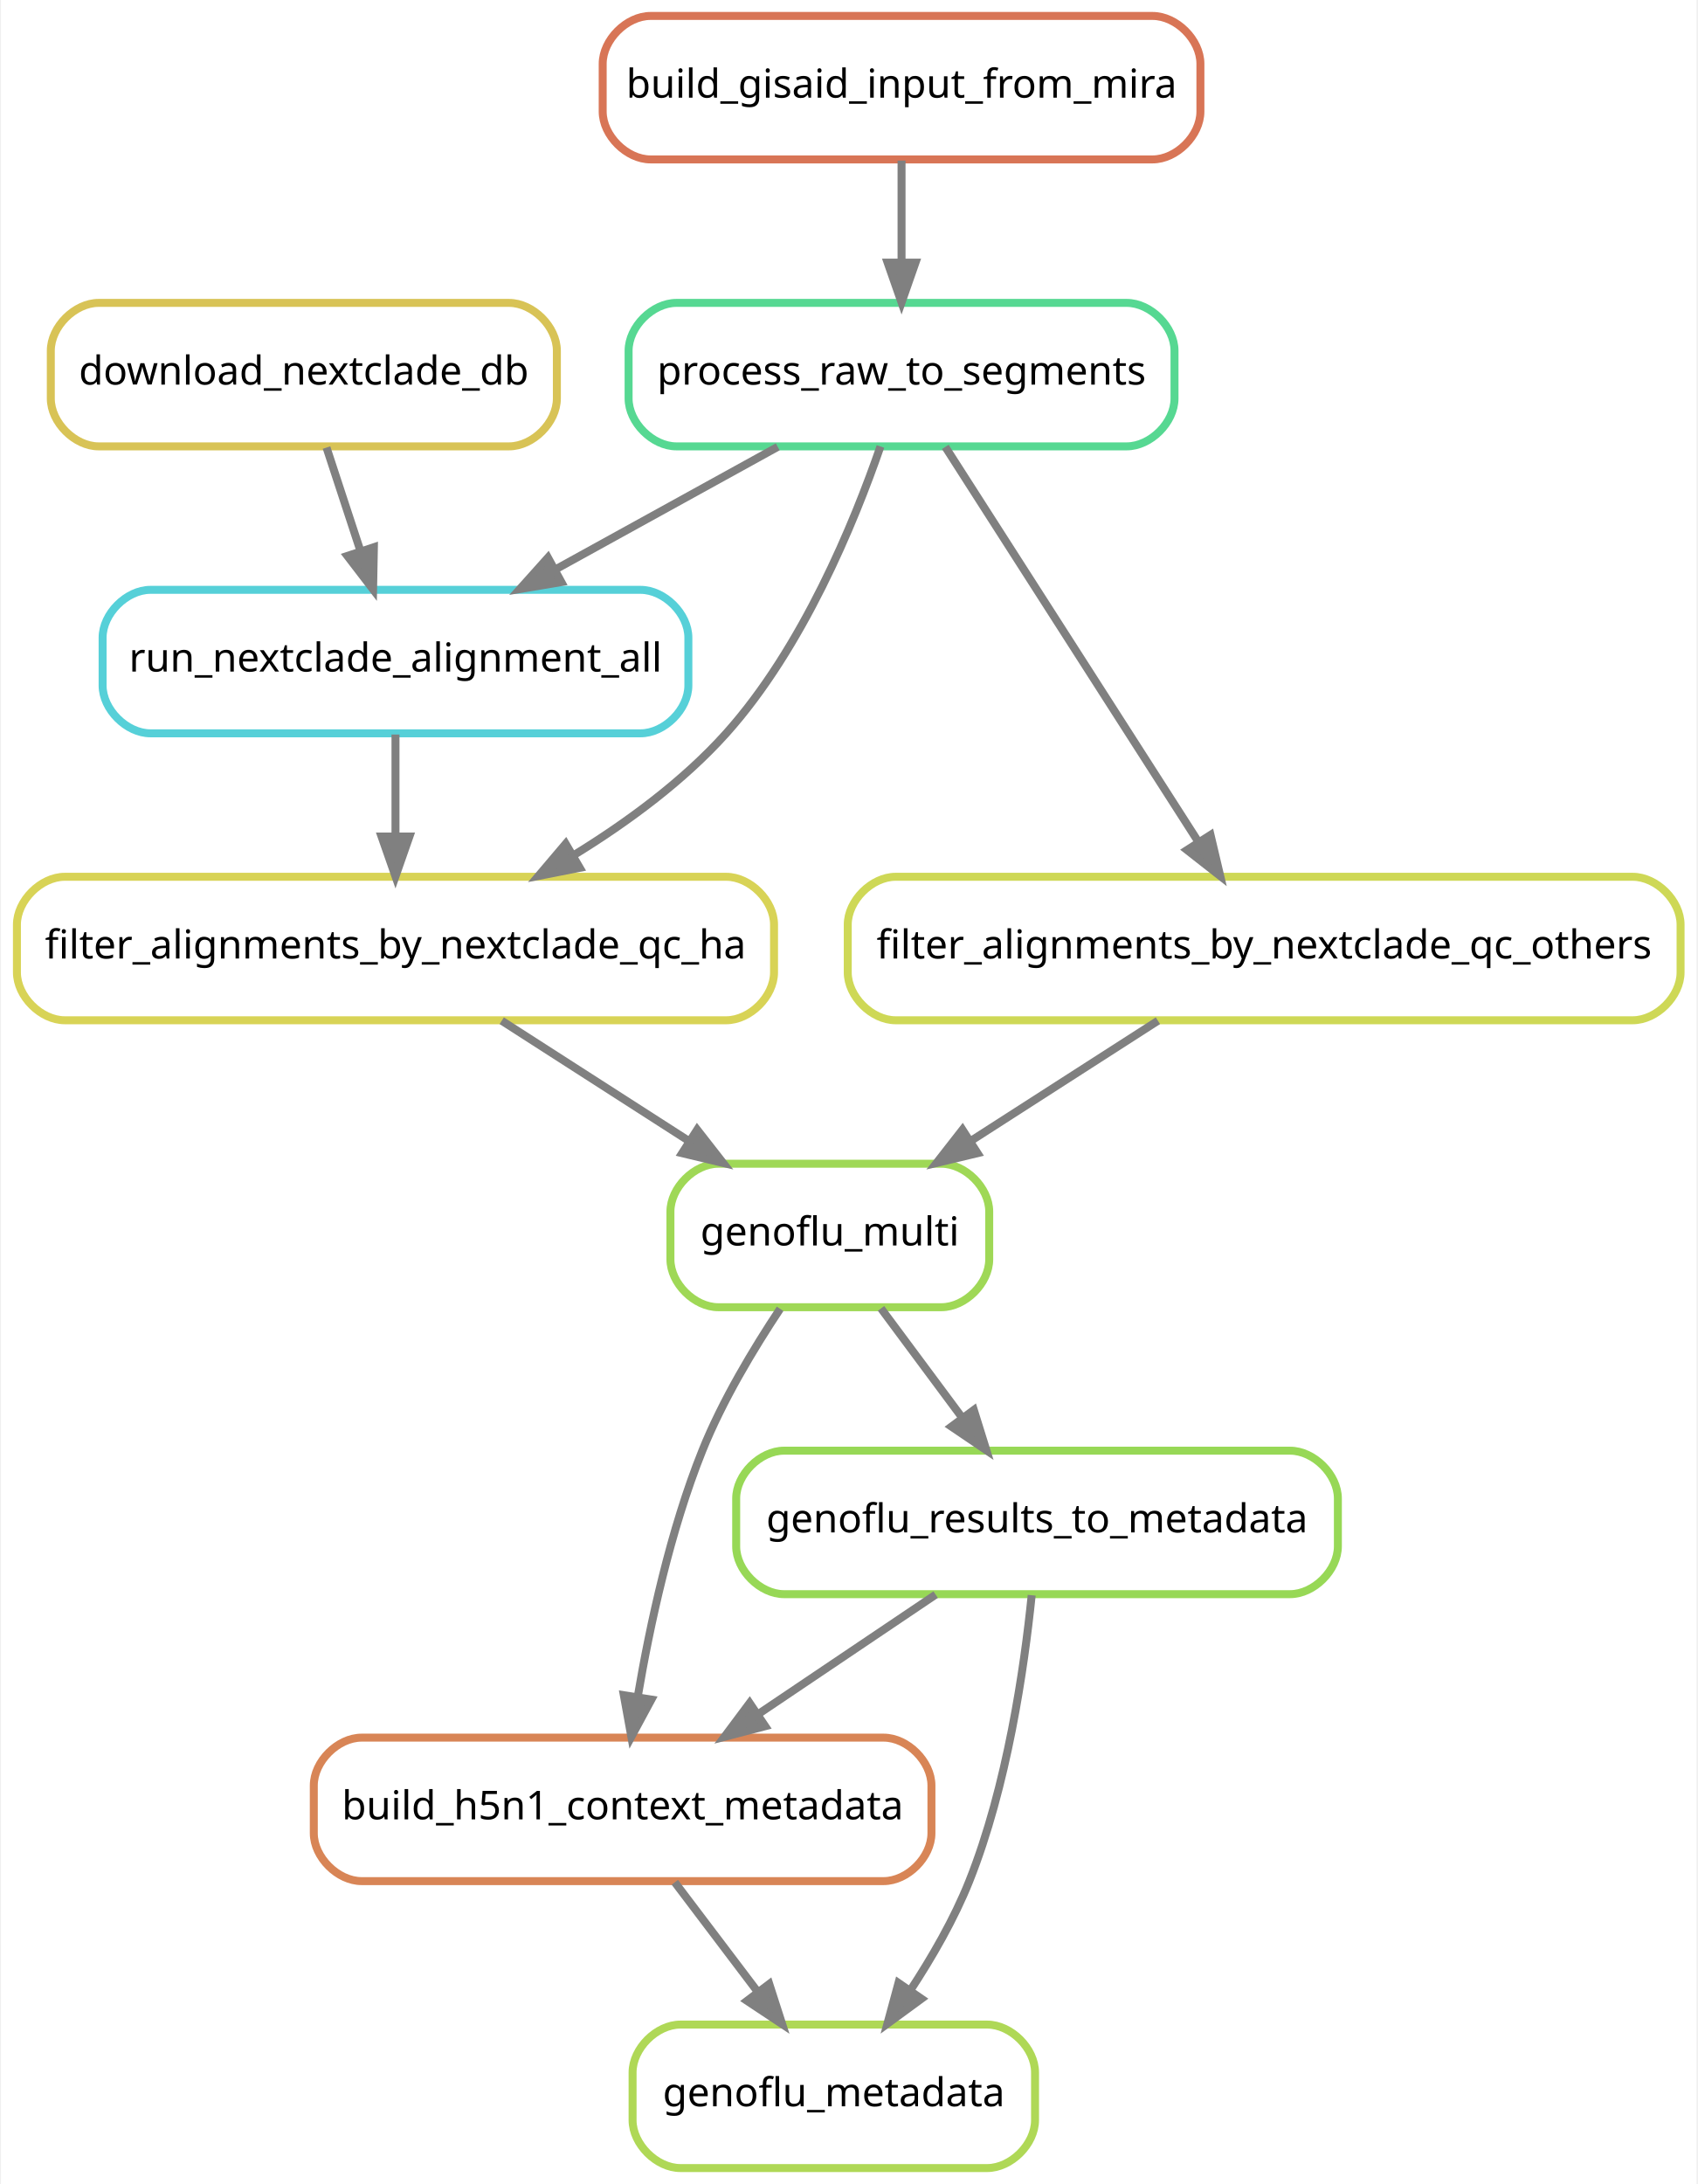
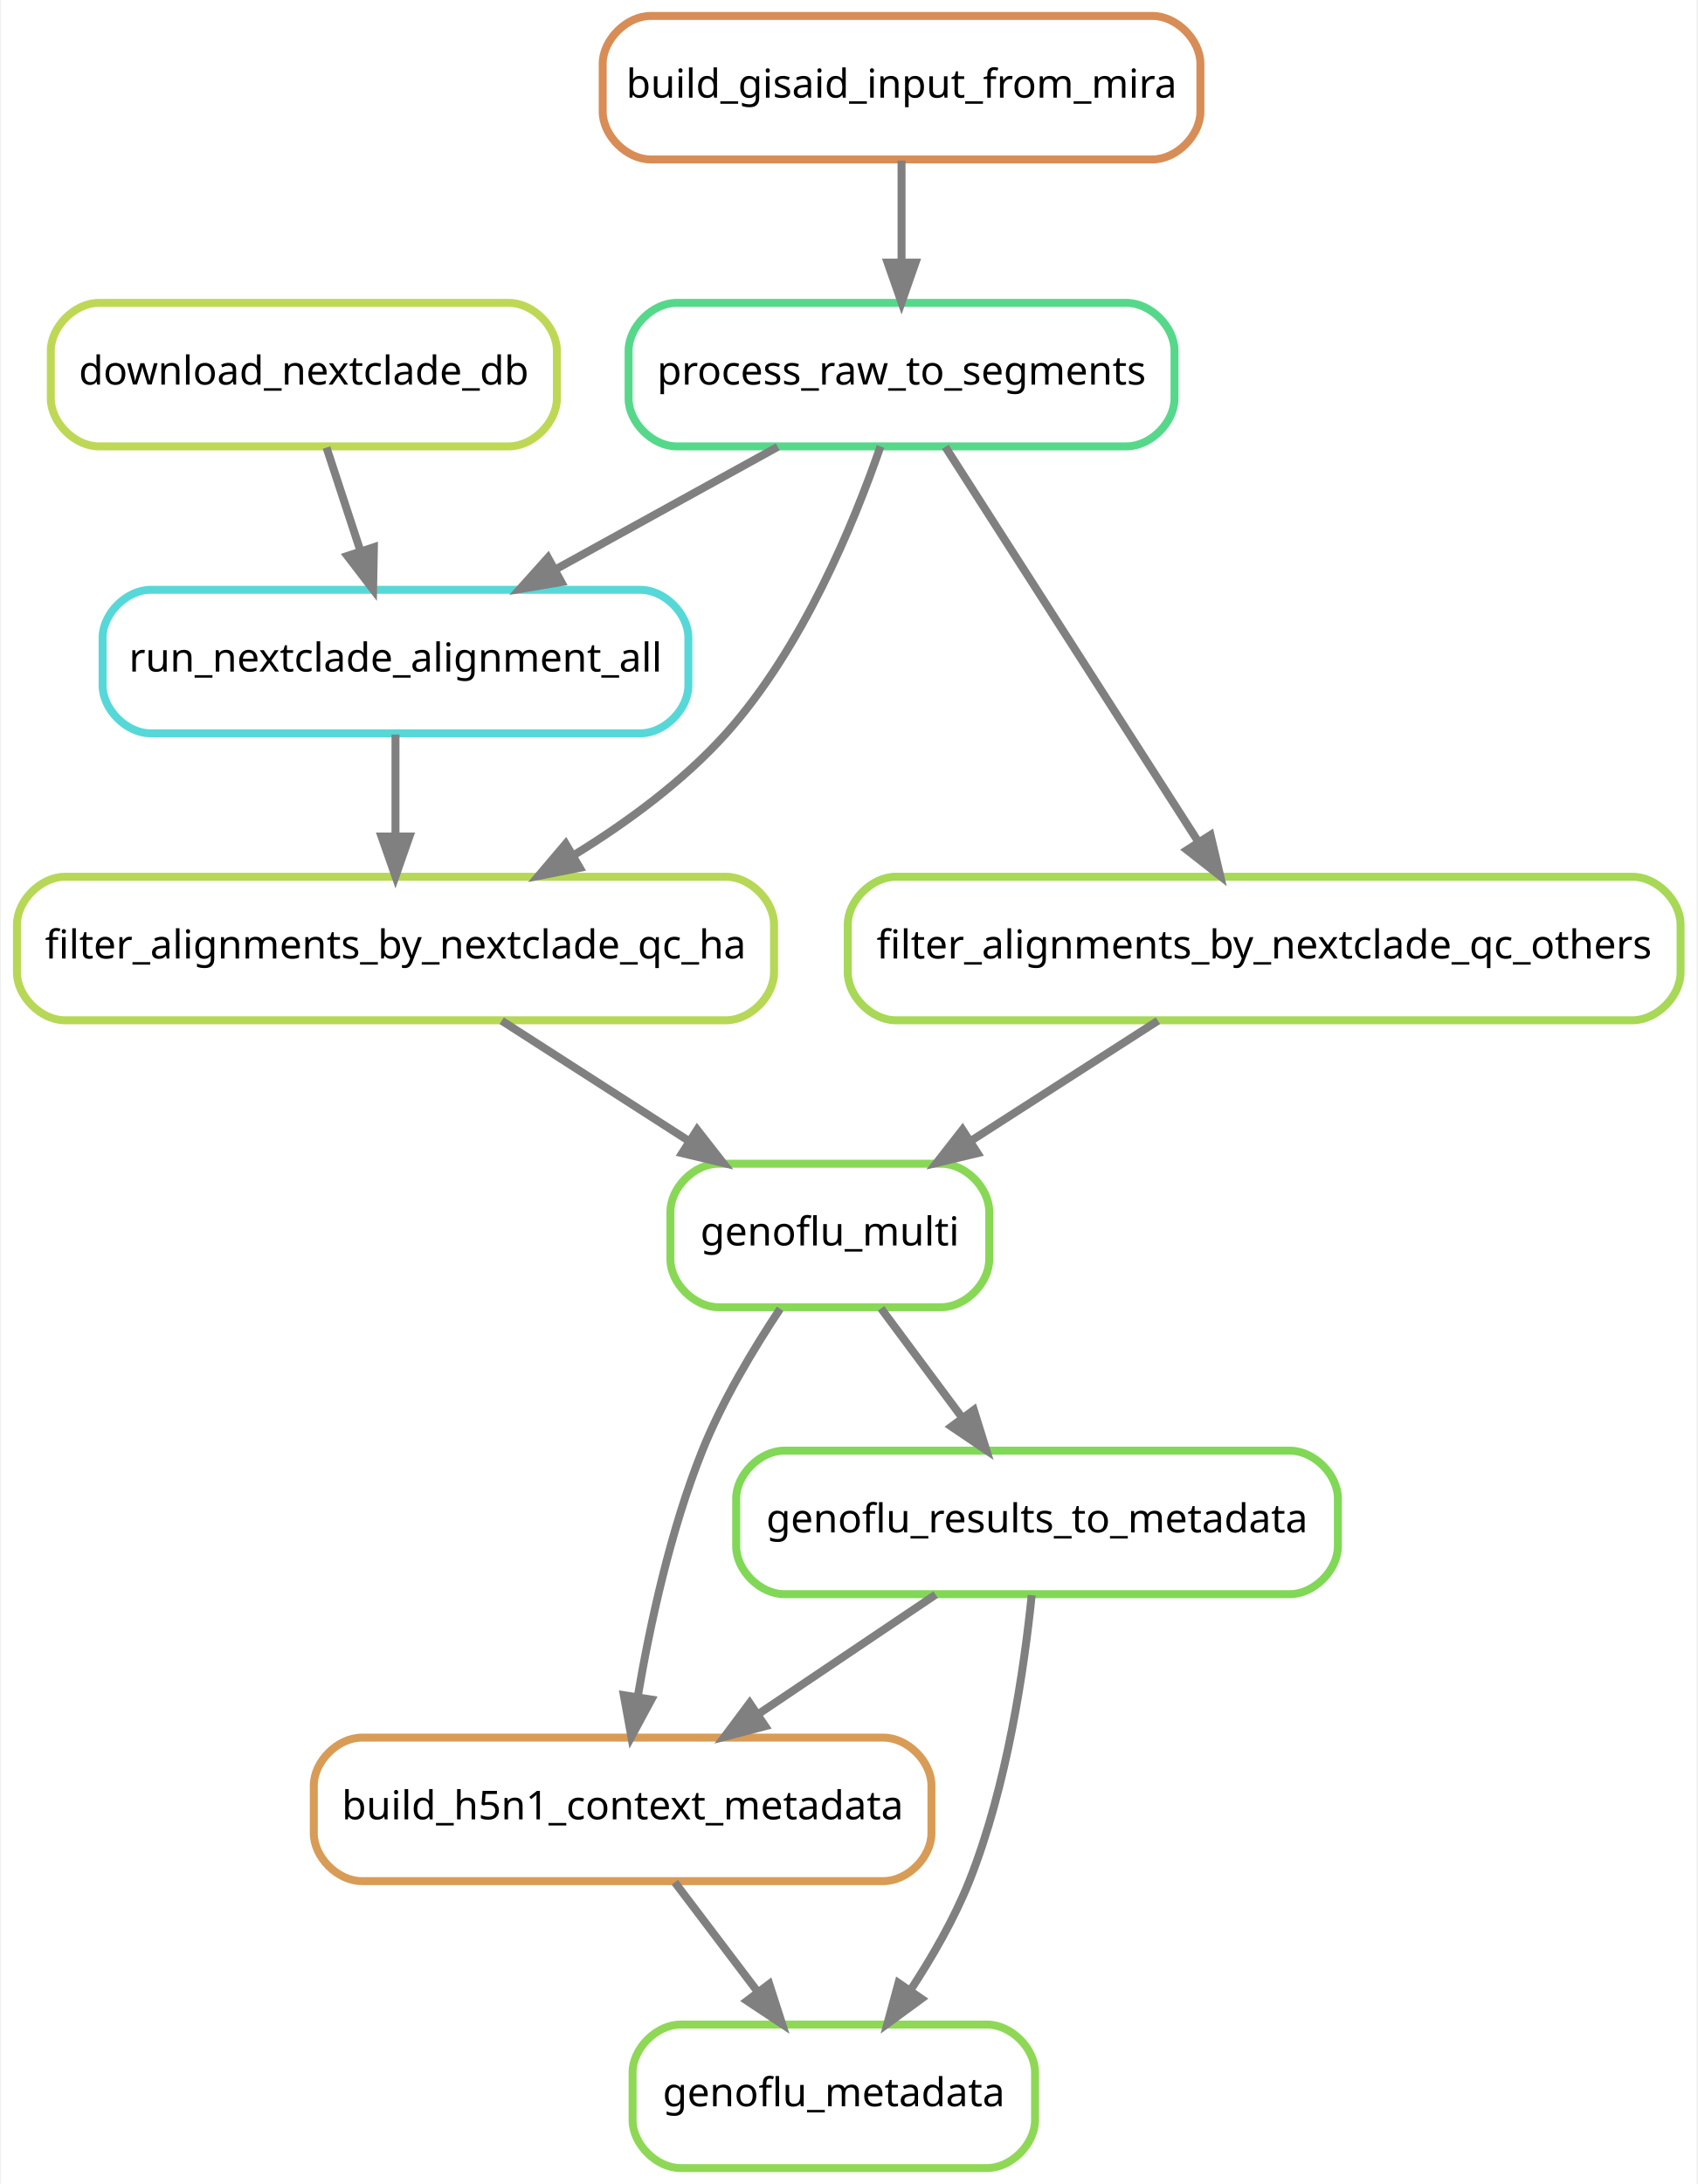
<svg xmlns="http://www.w3.org/2000/svg" width="426pt" height="548pt" viewBox="0.00 0.00 425.50 548.00">
  <g id="graph0" class="graph" transform="scale(1 1) rotate(0) translate(4 544)">
    <polygon fill="white" stroke="transparent" points="-4,4 -4,-544 421.5,-544 421.5,4 -4,4" />
    <g id="node1" class="node">
-       <path fill="none" stroke="#afd856" stroke-width="2" d="M243.5,-36C243.5,-36 166.5,-36 166.5,-36 160.5,-36 154.5,-30 154.5,-24 154.5,-24 154.5,-12 154.5,-12 154.5,-6 160.5,0 166.5,0 166.5,0 243.5,0 243.5,0 249.5,0 255.5,-6 255.5,-12 255.5,-12 255.5,-24 255.5,-24 255.5,-30 249.5,-36 243.5,-36" />
+       <path fill="none" stroke="#8fd856" stroke-width="2" d="M243.5,-36C243.5,-36 166.5,-36 166.5,-36 160.5,-36 154.5,-30 154.5,-24 154.5,-24 154.5,-12 154.5,-12 154.5,-6 160.5,0 166.5,0 166.5,0 243.5,0 243.5,0 249.5,0 255.5,-6 255.5,-12 255.5,-12 255.5,-24 255.5,-24 255.5,-30 249.5,-36 243.5,-36" />
      <text text-anchor="middle" x="205" y="-15.5" font-family="sans" font-size="10.00">genoflu_metadata</text>
    </g>
    <g id="node2" class="node">
-       <path fill="none" stroke="#d88556" stroke-width="2" d="M217.5,-108C217.5,-108 86.5,-108 86.5,-108 80.5,-108 74.5,-102 74.5,-96 74.5,-96 74.5,-84 74.5,-84 74.5,-78 80.5,-72 86.5,-72 86.5,-72 217.5,-72 217.5,-72 223.5,-72 229.5,-78 229.5,-84 229.5,-84 229.5,-96 229.5,-96 229.5,-102 223.5,-108 217.5,-108" />
+       <path fill="none" stroke="#d89c56" stroke-width="2" d="M217.5,-108C217.5,-108 86.5,-108 86.5,-108 80.5,-108 74.5,-102 74.5,-96 74.5,-96 74.5,-84 74.5,-84 74.5,-78 80.5,-72 86.5,-72 86.5,-72 217.5,-72 217.5,-72 223.5,-72 229.5,-78 229.5,-84 229.5,-84 229.5,-96 229.5,-96 229.5,-102 223.5,-108 217.5,-108" />
      <text text-anchor="middle" x="152" y="-87.5" font-family="sans" font-size="10.00">build_h5n1_context_metadata</text>
    </g>
-     <g id="edge1" class="edge">
+     <g id="edge2" class="edge">
      <path fill="none" stroke="grey" stroke-width="2" d="M165.1,-71.7C171.39,-63.39 179.05,-53.28 185.96,-44.14" />
      <polygon fill="grey" stroke="grey" stroke-width="2" points="188.8,-46.19 192.05,-36.1 183.22,-41.96 188.8,-46.19" />
    </g>
    <g id="node3" class="node">
-       <path fill="none" stroke="#9fd856" stroke-width="2" d="M232,-252C232,-252 176,-252 176,-252 170,-252 164,-246 164,-240 164,-240 164,-228 164,-228 164,-222 170,-216 176,-216 176,-216 232,-216 232,-216 238,-216 244,-222 244,-228 244,-228 244,-240 244,-240 244,-246 238,-252 232,-252" />
+       <path fill="none" stroke="#88d856" stroke-width="2" d="M232,-252C232,-252 176,-252 176,-252 170,-252 164,-246 164,-240 164,-240 164,-228 164,-228 164,-222 170,-216 176,-216 176,-216 232,-216 232,-216 238,-216 244,-222 244,-228 244,-228 244,-240 244,-240 244,-246 238,-252 232,-252" />
      <text text-anchor="middle" x="204" y="-231.5" font-family="sans" font-size="10.00">genoflu_multi</text>
    </g>
-     <g id="edge3" class="edge">
+     <g id="edge4" class="edge">
      <path fill="none" stroke="grey" stroke-width="2" d="M191.53,-215.6C184.88,-205.6 177.05,-192.57 172,-180 163.99,-160.07 158.85,-136.28 155.8,-118.31" />
      <polygon fill="grey" stroke="grey" stroke-width="2" points="159.22,-117.55 154.19,-108.22 152.3,-118.65 159.22,-117.55" />
    </g>
    <g id="node10" class="node">
-       <path fill="none" stroke="#97d856" stroke-width="2" d="M319.5,-180C319.5,-180 192.5,-180 192.5,-180 186.5,-180 180.5,-174 180.5,-168 180.5,-168 180.5,-156 180.5,-156 180.5,-150 186.5,-144 192.5,-144 192.5,-144 319.5,-144 319.5,-144 325.5,-144 331.5,-150 331.5,-156 331.5,-156 331.5,-168 331.5,-168 331.5,-174 325.5,-180 319.5,-180" />
+       <path fill="none" stroke="#80d856" stroke-width="2" d="M319.5,-180C319.5,-180 192.5,-180 192.5,-180 186.5,-180 180.5,-174 180.5,-168 180.5,-168 180.5,-156 180.5,-156 180.5,-150 186.5,-144 192.5,-144 192.5,-144 319.5,-144 319.5,-144 325.5,-144 331.5,-150 331.5,-156 331.5,-156 331.5,-168 331.5,-168 331.5,-174 325.5,-180 319.5,-180" />
      <text text-anchor="middle" x="256" y="-159.5" font-family="sans" font-size="10.00">genoflu_results_to_metadata</text>
    </g>
    <g id="edge13" class="edge">
      <path fill="none" stroke="grey" stroke-width="2" d="M216.85,-215.7C223.03,-207.39 230.54,-197.28 237.32,-188.14" />
      <polygon fill="grey" stroke="grey" stroke-width="2" points="240.14,-190.22 243.29,-180.1 234.52,-186.04 240.14,-190.22" />
    </g>
    <g id="node4" class="node">
-       <path fill="none" stroke="#ced856" stroke-width="2" d="M405.5,-324C405.5,-324 220.5,-324 220.5,-324 214.5,-324 208.5,-318 208.5,-312 208.5,-312 208.5,-300 208.5,-300 208.5,-294 214.5,-288 220.5,-288 220.5,-288 405.5,-288 405.5,-288 411.5,-288 417.5,-294 417.5,-300 417.5,-300 417.5,-312 417.5,-312 417.5,-318 411.5,-324 405.5,-324" />
+       <path fill="none" stroke="#a7d856" stroke-width="2" d="M405.5,-324C405.5,-324 220.5,-324 220.5,-324 214.5,-324 208.5,-318 208.5,-312 208.5,-312 208.5,-300 208.5,-300 208.5,-294 214.5,-288 220.5,-288 220.5,-288 405.5,-288 405.5,-288 411.5,-288 417.5,-294 417.5,-300 417.5,-300 417.5,-312 417.5,-312 417.5,-318 411.5,-324 405.5,-324" />
      <text text-anchor="middle" x="313" y="-303.5" font-family="sans" font-size="10.00">filter_alignments_by_nextclade_qc_others</text>
    </g>
-     <g id="edge6" class="edge">
+     <g id="edge5" class="edge">
      <path fill="none" stroke="grey" stroke-width="2" d="M286.34,-287.88C272.22,-278.81 254.69,-267.55 239.44,-257.76" />
      <polygon fill="grey" stroke="grey" stroke-width="2" points="241.07,-254.65 230.77,-252.19 237.29,-260.54 241.07,-254.65" />
    </g>
    <g id="node5" class="node">
-       <path fill="none" stroke="#56d892" stroke-width="2" d="M278.5,-468C278.5,-468 165.5,-468 165.5,-468 159.5,-468 153.5,-462 153.5,-456 153.5,-456 153.5,-444 153.5,-444 153.5,-438 159.5,-432 165.5,-432 165.5,-432 278.5,-432 278.5,-432 284.5,-432 290.5,-438 290.5,-444 290.5,-444 290.5,-456 290.5,-456 290.5,-462 284.5,-468 278.5,-468" />
+       <path fill="none" stroke="#56d88a" stroke-width="2" d="M278.5,-468C278.5,-468 165.5,-468 165.5,-468 159.5,-468 153.5,-462 153.5,-456 153.5,-456 153.5,-444 153.5,-444 153.5,-438 159.5,-432 165.5,-432 165.5,-432 278.5,-432 278.5,-432 284.5,-432 290.5,-438 290.5,-444 290.5,-444 290.5,-456 290.5,-456 290.5,-462 284.5,-468 278.5,-468" />
      <text text-anchor="middle" x="222" y="-447.5" font-family="sans" font-size="10.00">process_raw_to_segments</text>
    </g>
    <g id="edge7" class="edge">
      <path fill="none" stroke="grey" stroke-width="2" d="M232.98,-431.87C248.76,-407.24 277.99,-361.64 296.41,-332.88" />
      <polygon fill="grey" stroke="grey" stroke-width="2" points="299.54,-334.5 301.98,-324.19 293.64,-330.72 299.54,-334.5" />
    </g>
    <g id="node7" class="node">
-       <path fill="none" stroke="#d8d356" stroke-width="2" d="M178,-324C178,-324 12,-324 12,-324 6,-324 0,-318 0,-312 0,-312 0,-300 0,-300 0,-294 6,-288 12,-288 12,-288 178,-288 178,-288 184,-288 190,-294 190,-300 190,-300 190,-312 190,-312 190,-318 184,-324 178,-324" />
+       <path fill="none" stroke="#b6d856" stroke-width="2" d="M178,-324C178,-324 12,-324 12,-324 6,-324 0,-318 0,-312 0,-312 0,-300 0,-300 0,-294 6,-288 12,-288 12,-288 178,-288 178,-288 184,-288 190,-294 190,-300 190,-300 190,-312 190,-312 190,-318 184,-324 178,-324" />
      <text text-anchor="middle" x="95" y="-303.5" font-family="sans" font-size="10.00">filter_alignments_by_nextclade_qc_ha</text>
    </g>
-     <g id="edge10" class="edge">
+     <g id="edge9" class="edge">
      <path fill="none" stroke="grey" stroke-width="2" d="M216.71,-431.98C210.08,-412.78 197.21,-381.43 178,-360 167.23,-347.99 153.13,-337.63 139.61,-329.35" />
      <polygon fill="grey" stroke="grey" stroke-width="2" points="141.25,-326.25 130.86,-324.2 137.71,-332.28 141.25,-326.25" />
    </g>
    <g id="node8" class="node">
-       <path fill="none" stroke="#56d0d8" stroke-width="2" d="M156.5,-396C156.5,-396 33.5,-396 33.5,-396 27.5,-396 21.5,-390 21.5,-384 21.5,-384 21.5,-372 21.5,-372 21.5,-366 27.5,-360 33.5,-360 33.5,-360 156.5,-360 156.5,-360 162.5,-360 168.5,-366 168.5,-372 168.5,-372 168.5,-384 168.5,-384 168.5,-390 162.5,-396 156.5,-396" />
+       <path fill="none" stroke="#56d8d8" stroke-width="2" d="M156.5,-396C156.5,-396 33.5,-396 33.5,-396 27.5,-396 21.5,-390 21.5,-384 21.5,-384 21.5,-372 21.5,-372 21.5,-366 27.5,-360 33.5,-360 33.5,-360 156.5,-360 156.5,-360 162.5,-360 168.5,-366 168.5,-372 168.5,-372 168.5,-384 168.5,-384 168.5,-390 162.5,-396 156.5,-396" />
      <text text-anchor="middle" x="95" y="-375.5" font-family="sans" font-size="10.00">run_nextclade_alignment_all</text>
    </g>
    <g id="edge12" class="edge">
      <path fill="none" stroke="grey" stroke-width="2" d="M190.93,-431.88C174.17,-422.64 153.29,-411.13 135.3,-401.21" />
      <polygon fill="grey" stroke="grey" stroke-width="2" points="136.63,-397.95 126.19,-396.19 133.26,-404.08 136.63,-397.95" />
    </g>
    <g id="node6" class="node">
-       <path fill="none" stroke="#d87556" stroke-width="2" d="M285,-540C285,-540 159,-540 159,-540 153,-540 147,-534 147,-528 147,-528 147,-516 147,-516 147,-510 153,-504 159,-504 159,-504 285,-504 285,-504 291,-504 297,-510 297,-516 297,-516 297,-528 297,-528 297,-534 291,-540 285,-540" />
+       <path fill="none" stroke="#d88d56" stroke-width="2" d="M285,-540C285,-540 159,-540 159,-540 153,-540 147,-534 147,-528 147,-528 147,-516 147,-516 147,-510 153,-504 159,-504 159,-504 285,-504 285,-504 291,-504 297,-510 297,-516 297,-516 297,-528 297,-528 297,-534 291,-540 285,-540" />
      <text text-anchor="middle" x="222" y="-519.5" font-family="sans" font-size="10.00">build_gisaid_input_from_mira</text>
    </g>
    <g id="edge8" class="edge">
      <path fill="none" stroke="grey" stroke-width="2" d="M222,-503.7C222,-495.98 222,-486.71 222,-478.11" />
      <polygon fill="grey" stroke="grey" stroke-width="2" points="225.5,-478.1 222,-468.1 218.5,-478.1 225.5,-478.1" />
    </g>
-     <g id="edge5" class="edge">
+     <g id="edge6" class="edge">
      <path fill="none" stroke="grey" stroke-width="2" d="M121.66,-287.88C135.78,-278.81 153.31,-267.55 168.56,-257.76" />
      <polygon fill="grey" stroke="grey" stroke-width="2" points="170.71,-260.54 177.23,-252.19 166.93,-254.65 170.71,-260.54" />
    </g>
-     <g id="edge9" class="edge">
+     <g id="edge10" class="edge">
      <path fill="none" stroke="grey" stroke-width="2" d="M95,-359.7C95,-351.98 95,-342.71 95,-334.11" />
      <polygon fill="grey" stroke="grey" stroke-width="2" points="98.5,-334.1 95,-324.1 91.5,-334.1 98.5,-334.1" />
    </g>
    <g id="node9" class="node">
-       <path fill="none" stroke="#d8c356" stroke-width="2" d="M123.5,-468C123.5,-468 20.5,-468 20.5,-468 14.5,-468 8.5,-462 8.5,-456 8.5,-456 8.5,-444 8.5,-444 8.5,-438 14.5,-432 20.5,-432 20.5,-432 123.5,-432 123.5,-432 129.5,-432 135.5,-438 135.5,-444 135.5,-444 135.5,-456 135.5,-456 135.5,-462 129.5,-468 123.5,-468" />
+       <path fill="none" stroke="#bed856" stroke-width="2" d="M123.5,-468C123.5,-468 20.5,-468 20.5,-468 14.5,-468 8.5,-462 8.5,-456 8.5,-456 8.5,-444 8.5,-444 8.5,-438 14.5,-432 20.5,-432 20.5,-432 123.5,-432 123.5,-432 129.5,-432 135.5,-438 135.5,-444 135.5,-444 135.5,-456 135.5,-456 135.5,-462 129.5,-468 123.5,-468" />
      <text text-anchor="middle" x="72" y="-447.5" font-family="sans" font-size="10.00">download_nextclade_db</text>
    </g>
    <g id="edge11" class="edge">
      <path fill="none" stroke="grey" stroke-width="2" d="M77.69,-431.7C80.25,-423.9 83.33,-414.51 86.18,-405.83" />
      <polygon fill="grey" stroke="grey" stroke-width="2" points="89.58,-406.7 89.38,-396.1 82.93,-404.51 89.58,-406.7" />
    </g>
-     <g id="edge2" class="edge">
+     <g id="edge1" class="edge">
      <path fill="none" stroke="grey" stroke-width="2" d="M254.66,-143.73C252.79,-125.39 248.5,-95.82 239,-72 235.21,-62.5 229.65,-52.87 224.13,-44.47" />
      <polygon fill="grey" stroke="grey" stroke-width="2" points="227,-42.48 218.45,-36.22 221.23,-46.45 227,-42.48" />
    </g>
-     <g id="edge4" class="edge">
+     <g id="edge3" class="edge">
      <path fill="none" stroke="grey" stroke-width="2" d="M230.56,-143.88C217.21,-134.89 200.68,-123.76 186.22,-114.03" />
      <polygon fill="grey" stroke="grey" stroke-width="2" points="187.79,-110.87 177.54,-108.19 183.88,-116.68 187.79,-110.87" />
    </g>
  </g>
</svg>
